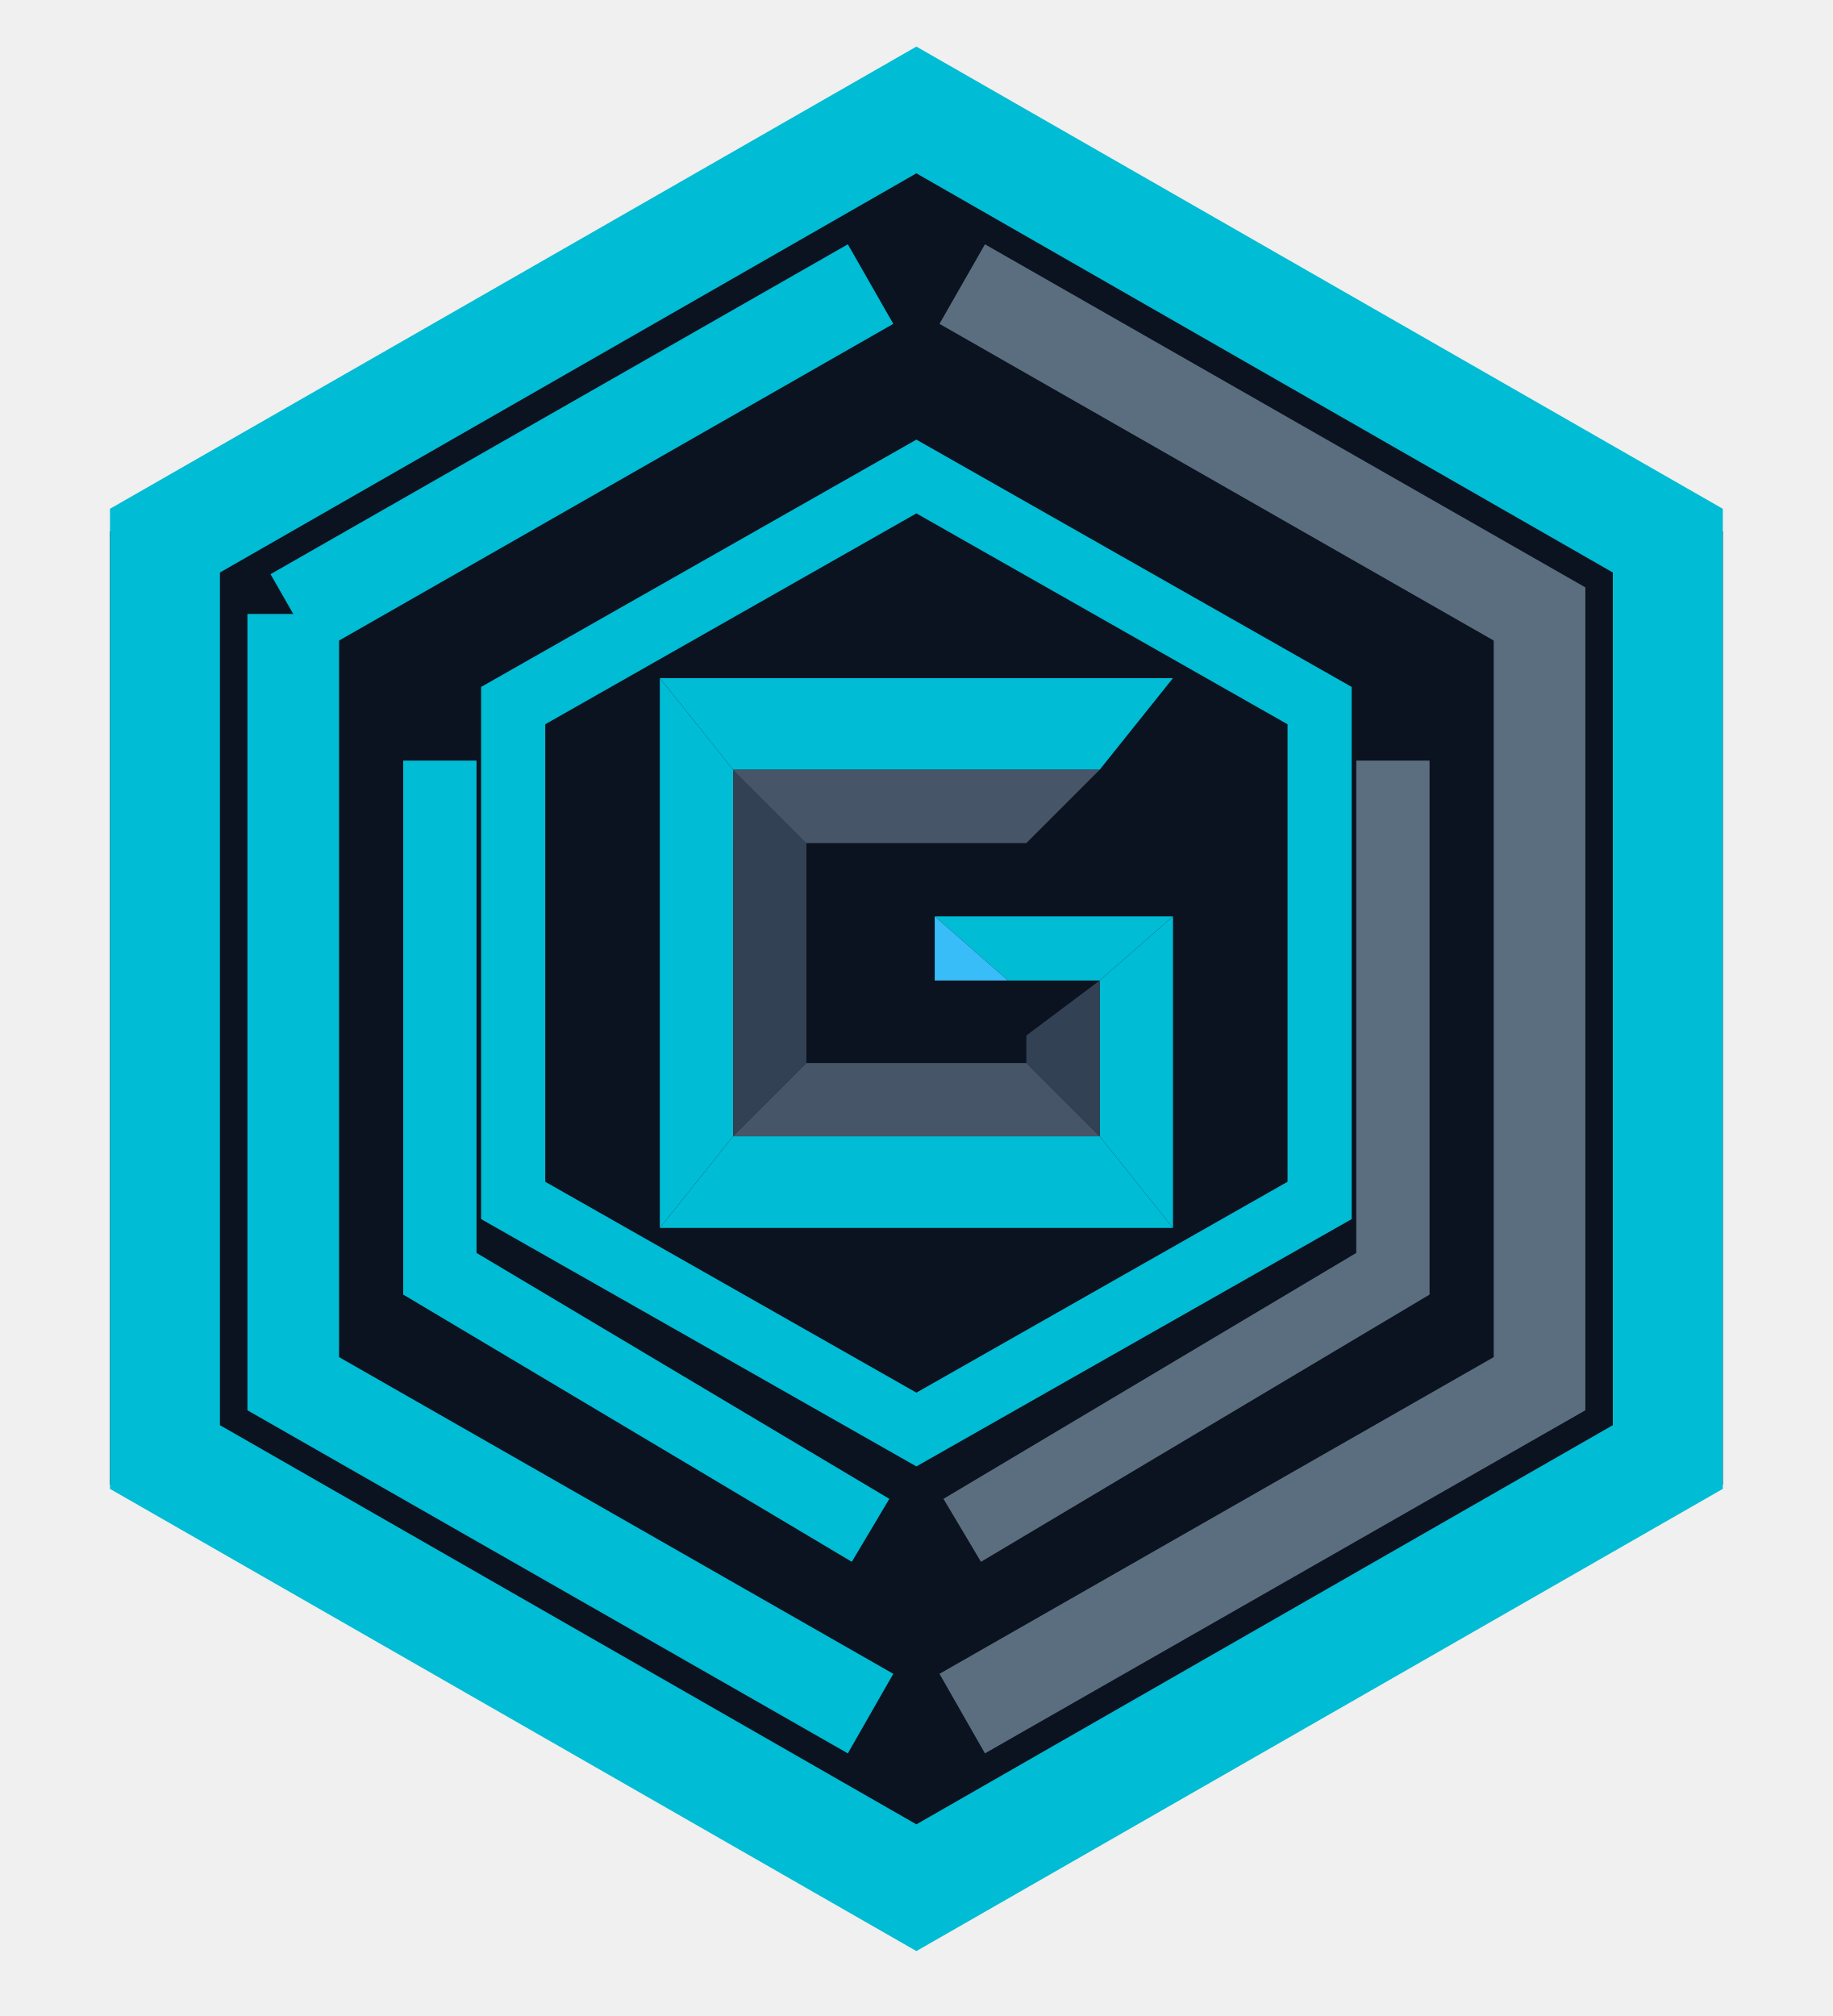
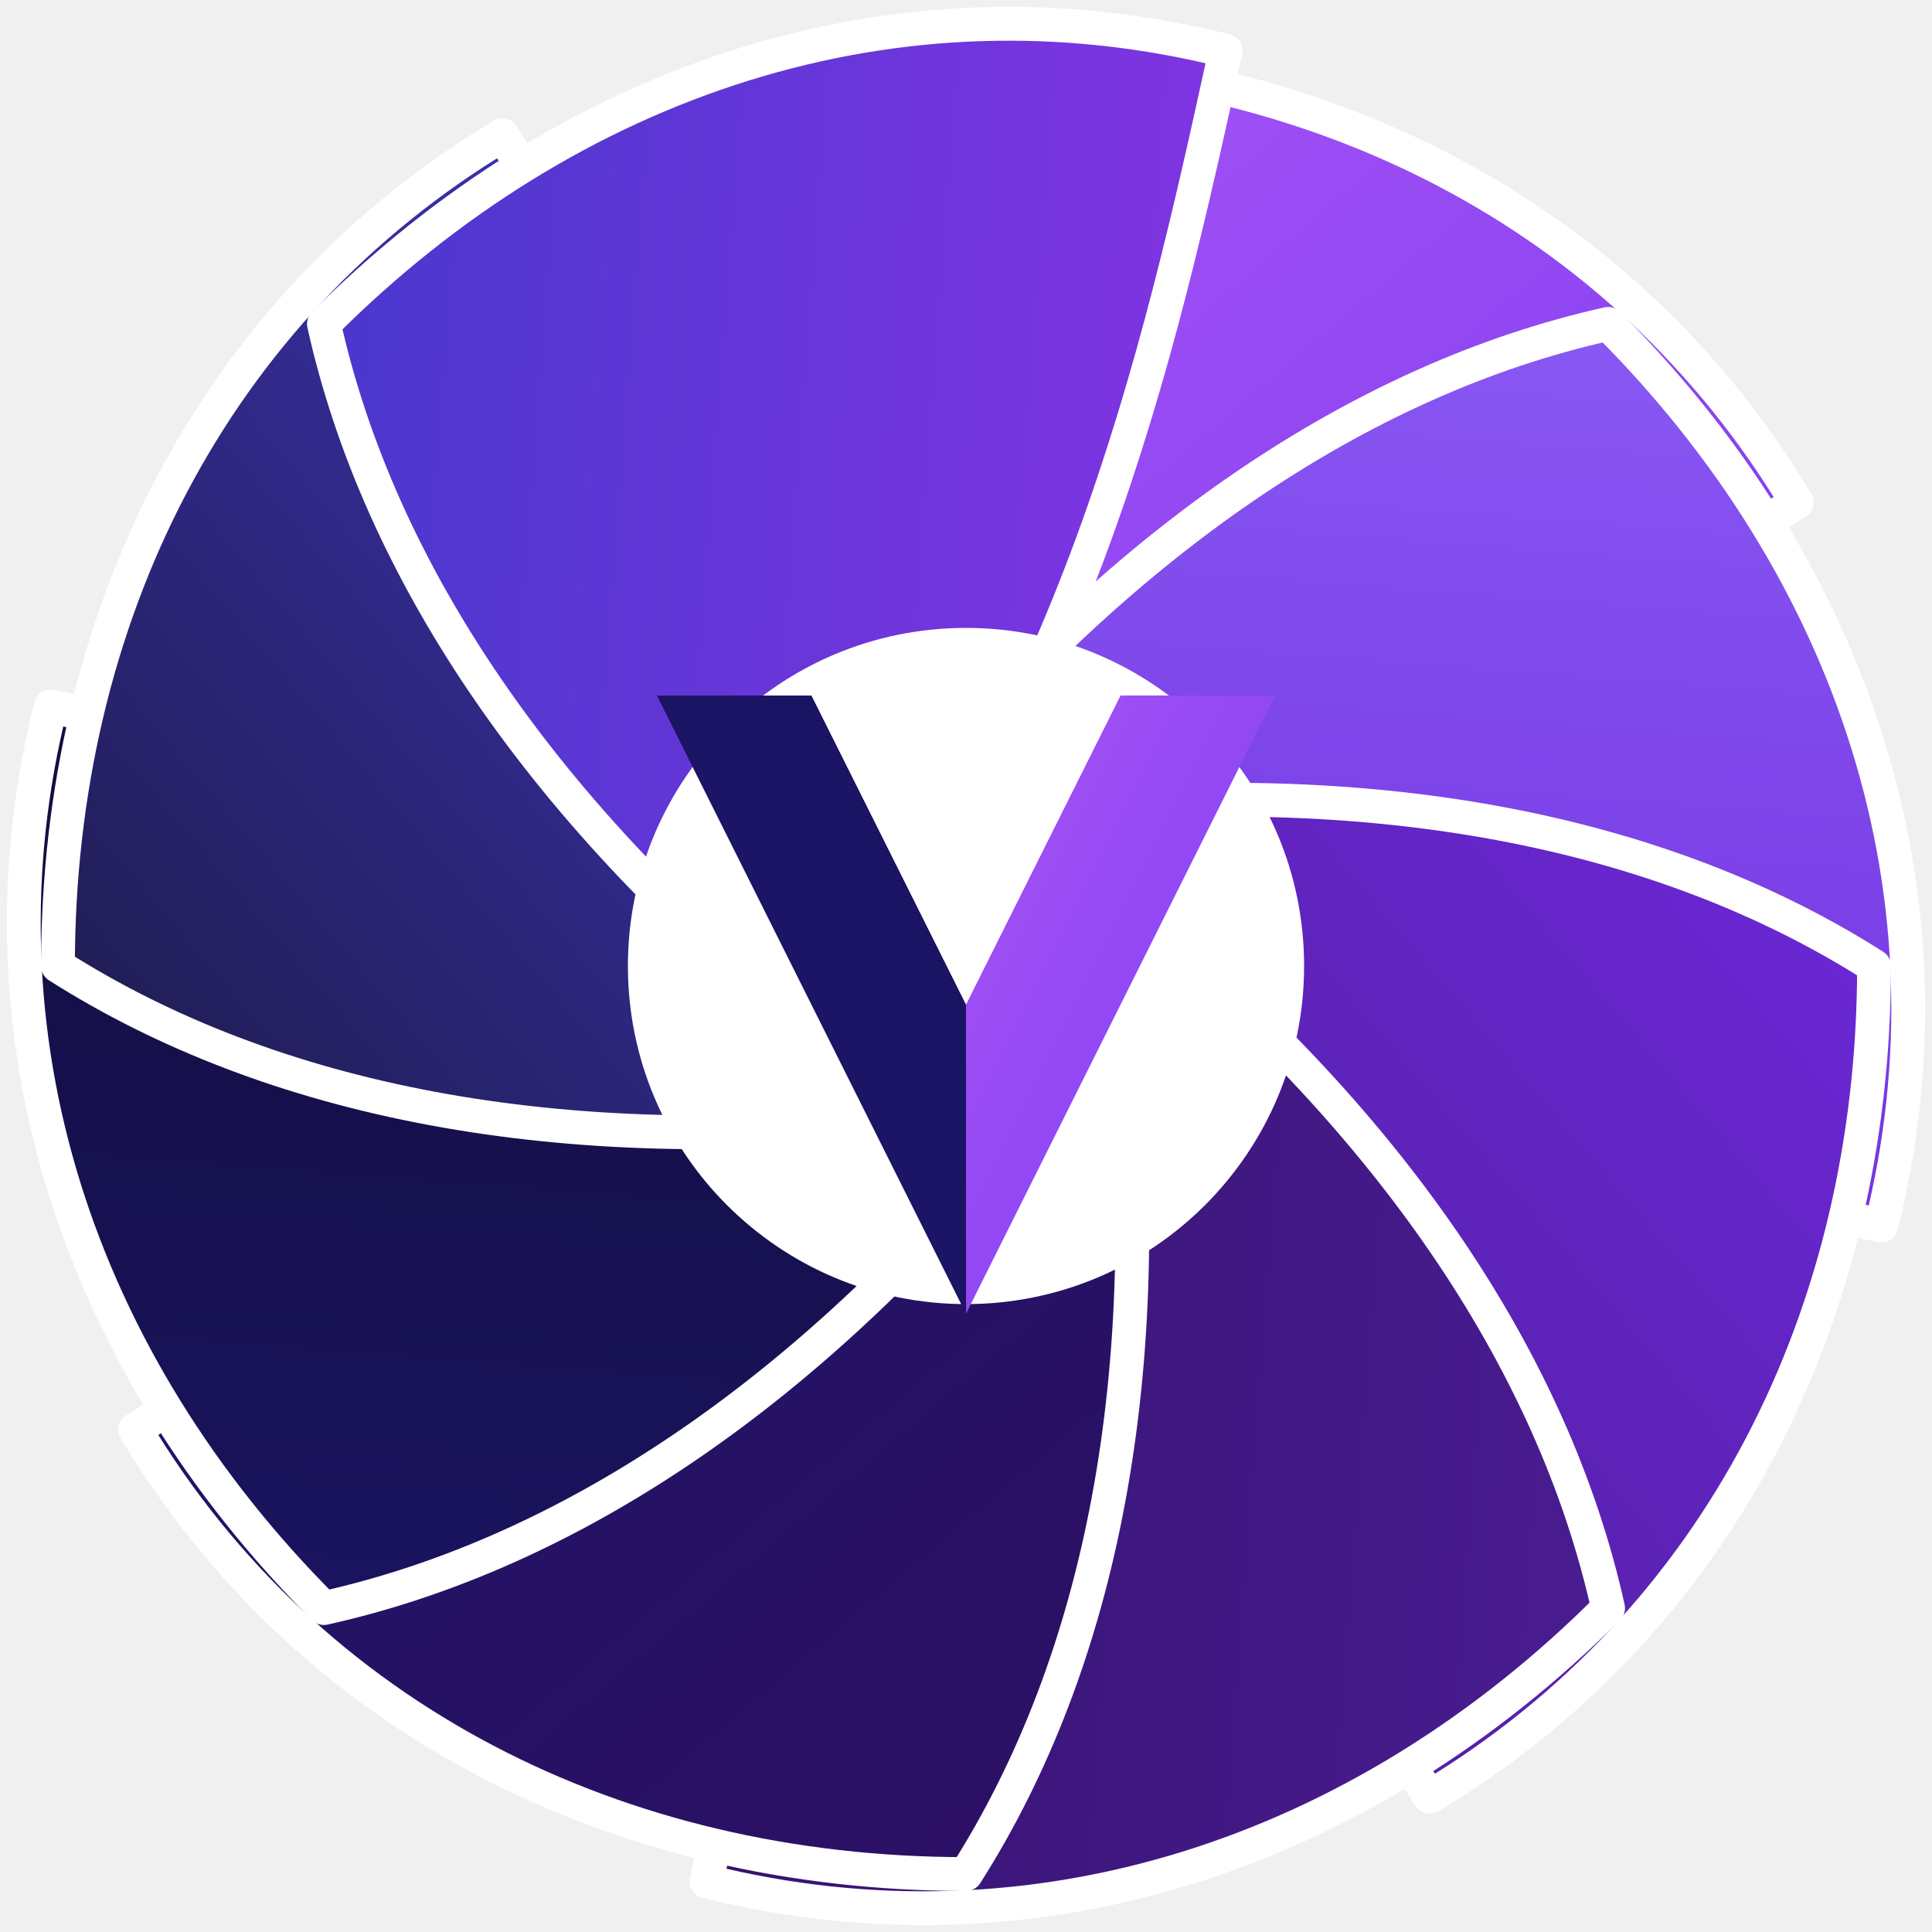
- <svg xmlns="http://www.w3.org/2000/svg" viewBox="0 0 200 220" fill="none">
-   <path d="M100 8 L188 58 L188 162 L100 212 L12 162 L12 58 Z" fill="#0B1220" />
-   <path d="M100 12 L182 59 L182 159 L100 206 L18 159 L18 59 Z" stroke="#00BCD4" stroke-width="12" stroke-linejoin="miter" />
-   <path d="M32 67 L95 31" stroke="#00BCD4" stroke-width="10" />
-   <path d="M32 67 L32 151 L95 187" stroke="#00BCD4" stroke-width="10" />
-   <path d="M48 83 L48 139 L95 167" stroke="#00BCD4" stroke-width="8" />
-   <path d="M105 31 L168 67 L168 151 L105 187" stroke="#5A6E7F" stroke-width="10" />
-   <path d="M152 83 L152 139 L105 167" stroke="#5A6E7F" stroke-width="8" />
-   <path d="M100 52 L144 77 L144 131 L100 156 L56 131 L56 77 Z" stroke="#00BCD4" stroke-width="7" />
-   <polygon points="72,74 128,74 120,84 80,84" fill="#00BCD4" />
-   <polygon points="80,84 120,84 112,92 80,92" fill="#475569" />
-   <polygon points="72,74 80,84 80,124 72,134" fill="#00BCD4" />
-   <polygon points="80,84 88,92 88,116 80,124" fill="#334155" />
-   <polygon points="72,134 128,134 120,124 80,124" fill="#00BCD4" />
-   <polygon points="80,124 120,124 112,116 88,116" fill="#475569" />
-   <polygon points="128,134 128,100 120,107 120,124" fill="#00BCD4" />
-   <polygon points="120,107 112,113 112,116 120,124" fill="#334155" />
-   <polygon points="128,100 102,100 110,107 120,107" fill="#00BCD4" />
-   <polygon points="102,100 110,107 102,107" fill="#38BDF8" />
+ <svg xmlns="http://www.w3.org/2000/svg" viewBox="0 0 200 200" fill="none">
+   <defs>
+     <linearGradient id="vhGrad0" x1="0%" y1="0%" x2="100%" y2="100%">
+       <stop offset="0%" stop-color="#A855F7" />
+       <stop offset="100%" stop-color="#7C3AED" />
+     </linearGradient>
+     <linearGradient id="vhGrad1" x1="0%" y1="0%" x2="100%" y2="100%">
+       <stop offset="0%" stop-color="#8B5CF6" />
+       <stop offset="100%" stop-color="#6D28D9" />
+     </linearGradient>
+     <linearGradient id="vhGrad2" x1="0%" y1="0%" x2="100%" y2="100%">
+       <stop offset="0%" stop-color="#6D28D9" />
+       <stop offset="100%" stop-color="#4C1D95" />
+     </linearGradient>
+     <linearGradient id="vhGrad3" x1="0%" y1="0%" x2="100%" y2="100%">
+       <stop offset="0%" stop-color="#4C1D95" />
+       <stop offset="100%" stop-color="#2E1065" />
+     </linearGradient>
+     <linearGradient id="vhGrad4" x1="0%" y1="0%" x2="100%" y2="100%">
+       <stop offset="0%" stop-color="#2E1065" />
+       <stop offset="100%" stop-color="#1B1464" />
+     </linearGradient>
+     <linearGradient id="vhGrad5" x1="0%" y1="0%" x2="100%" y2="100%">
+       <stop offset="0%" stop-color="#1B1464" />
+       <stop offset="100%" stop-color="#0F0C31" />
+     </linearGradient>
+     <linearGradient id="vhGrad6" x1="0%" y1="0%" x2="100%" y2="100%">
+       <stop offset="0%" stop-color="#1E1B4B" />
+       <stop offset="100%" stop-color="#4338CA" />
+     </linearGradient>
+     <linearGradient id="vhGrad7" x1="0%" y1="0%" x2="100%" y2="100%">
+       <stop offset="0%" stop-color="#4338CA" />
+       <stop offset="100%" stop-color="#9333EA" />
+     </linearGradient>
+     <linearGradient id="vhVRightGrad" x1="0%" y1="0%" x2="100%" y2="100%">
+       <stop offset="0%" stop-color="#A855F7" />
+       <stop offset="100%" stop-color="#7C3AED" />
+     </linearGradient>
+   </defs>
+   <circle cx="100" cy="100" r="96" fill="#FFFFFF" />
+   <g id="Vortex-Spiral-Blades">
+     <path d="M 100 6 C 136 6, 168 22, 186 52 C 158 70, 126 90, 84 94 C 80 58, 86 28, 100 6 Z" fill="url(#vhGrad0)" stroke="#FFFFFF" stroke-width="3.5" stroke-linejoin="round" />
+     <path d="M 100 6 C 136 6, 168 22, 186 52 C 158 70, 126 90, 84 94 C 80 58, 86 28, 100 6 Z" fill="url(#vhGrad1)" stroke="#FFFFFF" stroke-width="3.5" stroke-linejoin="round" transform="rotate(45 100 100)" />
+     <path d="M 100 6 C 136 6, 168 22, 186 52 C 158 70, 126 90, 84 94 C 80 58, 86 28, 100 6 Z" fill="url(#vhGrad2)" stroke="#FFFFFF" stroke-width="3.5" stroke-linejoin="round" transform="rotate(90 100 100)" />
+     <path d="M 100 6 C 136 6, 168 22, 186 52 C 158 70, 126 90, 84 94 C 80 58, 86 28, 100 6 Z" fill="url(#vhGrad3)" stroke="#FFFFFF" stroke-width="3.5" stroke-linejoin="round" transform="rotate(135 100 100)" />
+     <path d="M 100 6 C 136 6, 168 22, 186 52 C 158 70, 126 90, 84 94 C 80 58, 86 28, 100 6 Z" fill="url(#vhGrad4)" stroke="#FFFFFF" stroke-width="3.5" stroke-linejoin="round" transform="rotate(180 100 100)" />
+     <path d="M 100 6 C 136 6, 168 22, 186 52 C 158 70, 126 90, 84 94 C 80 58, 86 28, 100 6 Z" fill="url(#vhGrad5)" stroke="#FFFFFF" stroke-width="3.5" stroke-linejoin="round" transform="rotate(225 100 100)" />
+     <path d="M 100 6 C 136 6, 168 22, 186 52 C 158 70, 126 90, 84 94 C 80 58, 86 28, 100 6 Z" fill="url(#vhGrad6)" stroke="#FFFFFF" stroke-width="3.5" stroke-linejoin="round" transform="rotate(270 100 100)" />
+     <path d="M 100 6 C 136 6, 168 22, 186 52 C 158 70, 126 90, 84 94 C 80 58, 86 28, 100 6 Z" fill="url(#vhGrad7)" stroke="#FFFFFF" stroke-width="3.5" stroke-linejoin="round" transform="rotate(315 100 100)" />
+   </g>
+   <circle cx="100" cy="100" r="35" fill="#FFFFFF" />
+   <g id="Vortex-Center-V">
+     <path d="M 68 72 L 84 72 L 100 104 L 100 136 Z" fill="#1B1464" />
+     <path d="M 100 104 L 116 72 L 132 72 L 100 136 Z" fill="url(#vhVRightGrad)" />
+   </g>
</svg>
